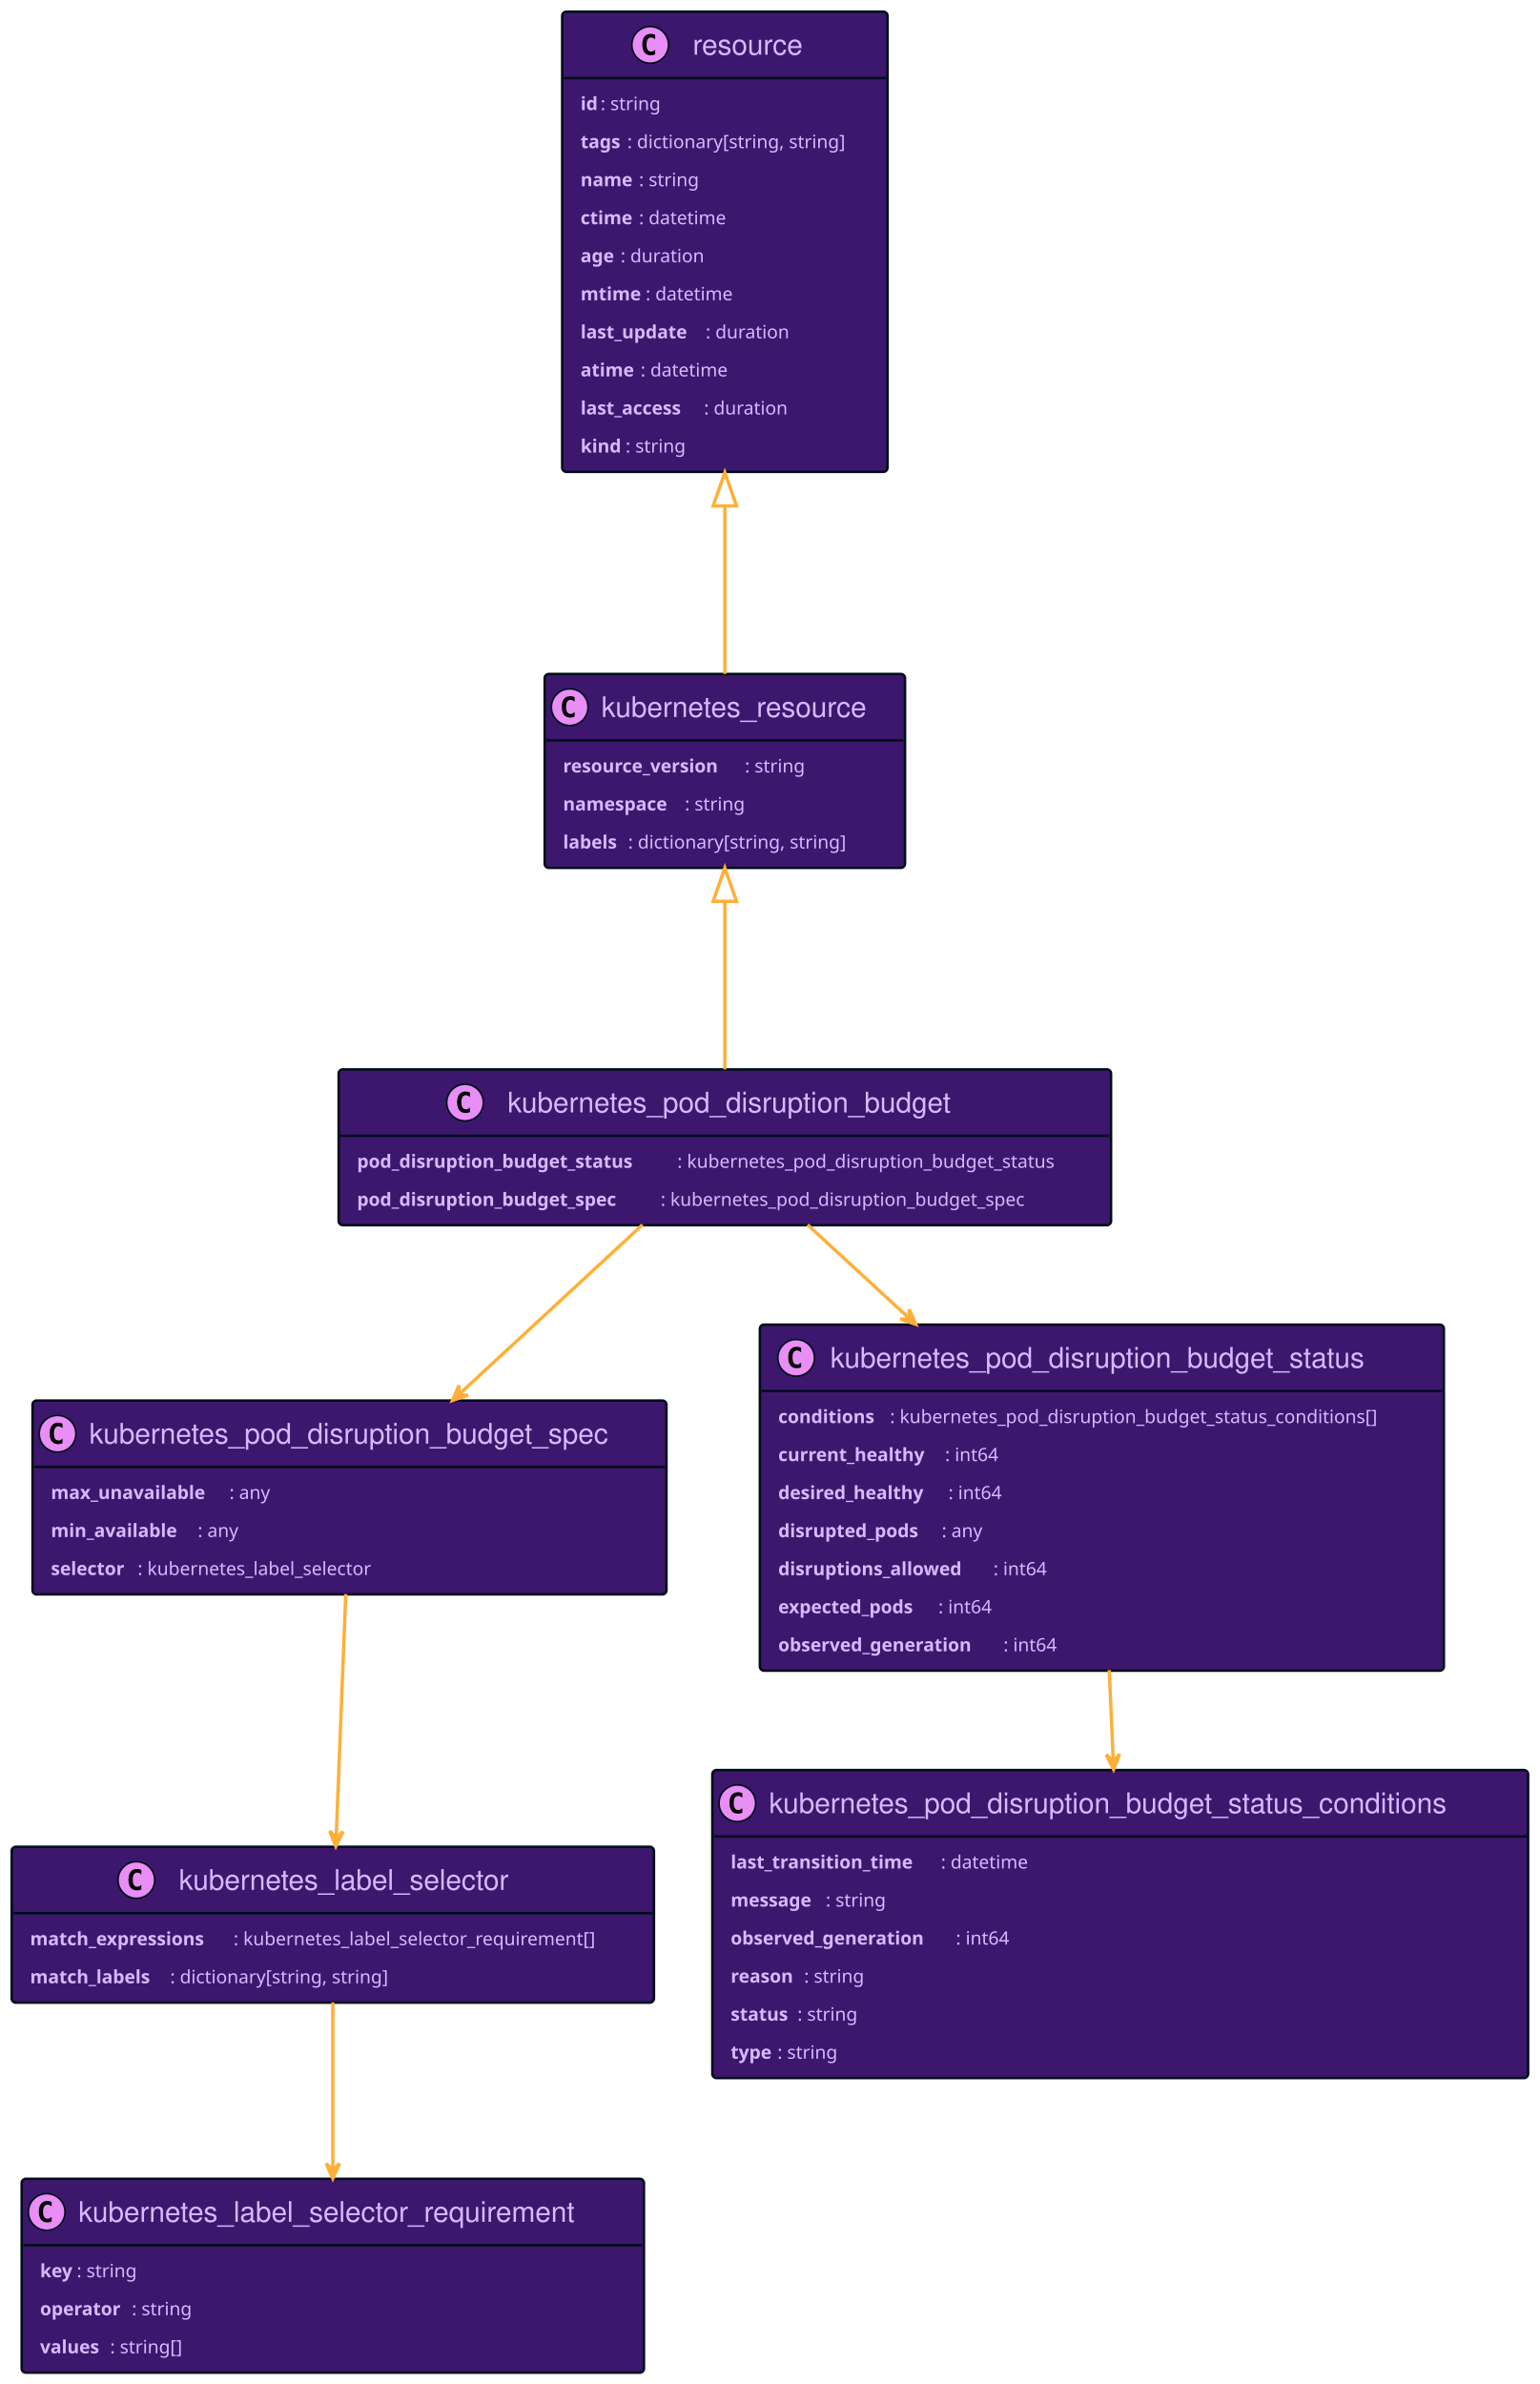
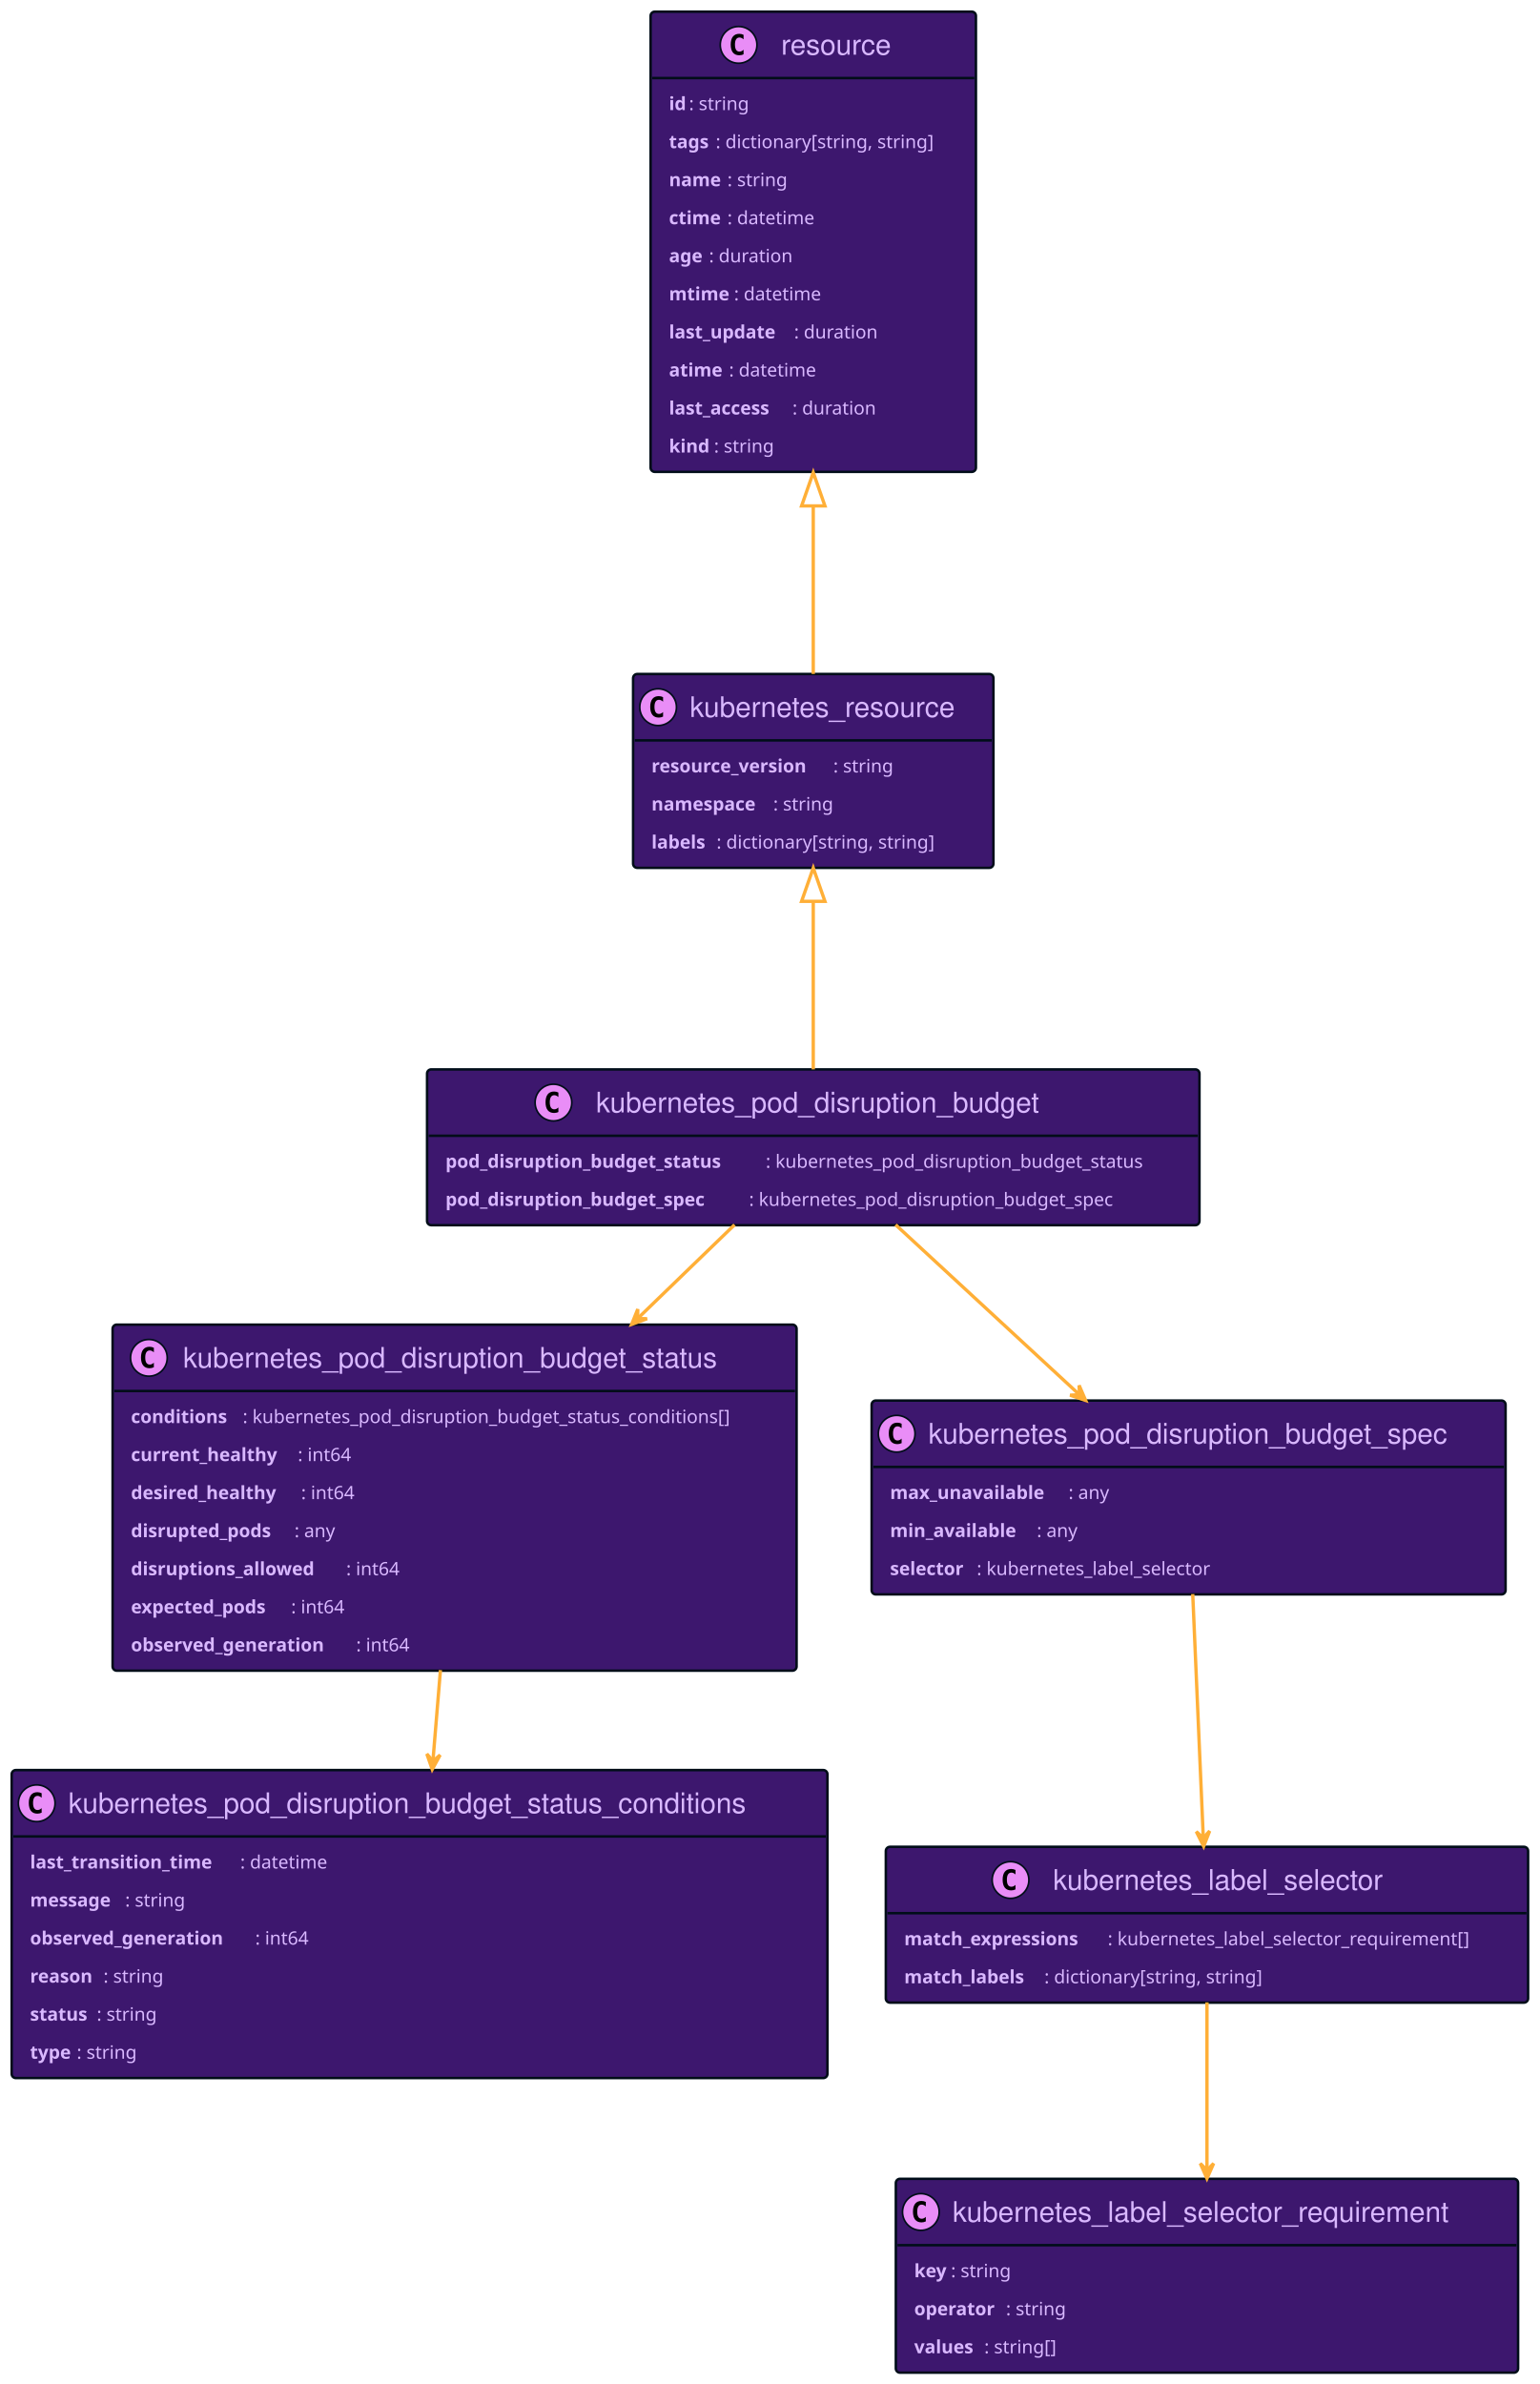
<svg xmlns="http://www.w3.org/2000/svg" xmlns:xlink="http://www.w3.org/1999/xlink" width="923" height="1429" preserveAspectRatio="none" style="width:923px;height:1429px;background:#00000000">
-   <a xlink:actuate="onRequest" xlink:href="#a" xlink:show="new" xlink:title="#resource" xlink:type="simple" target="_top">
-     <rect id="a" width="195" height="275.836" x="337" y="7" fill="#3D176E" rx="2.5" ry="2.5" style="stroke:#000d19;stroke-width:1.5" />
-     <circle cx="389.75" cy="26.895" r="11" fill="#E98DF7" style="stroke:#000d19;stroke-width:1" />
-     <path d="M392.719 32.535q-.578.297-1.219.438-.64.156-1.344.156-2.5 0-3.828-1.64-1.312-1.657-1.312-4.782t1.312-4.781q1.328-1.656 3.828-1.656.703 0 1.344.156.656.156 1.219.453v2.719q-.625-.578-1.219-.844-.594-.281-1.219-.281-1.344 0-2.031 1.078-.688 1.062-.688 3.156 0 2.094.688 3.172.688 1.062 2.031 1.062.625 0 1.219-.265.594-.281 1.219-.86v2.72Z" />
-     <text x="415.25" y="32.78" fill="#D9B8FF" font-family="Helvetica" font-size="17" textLength="71">resource</text>
-     <path d="M338 46.789h193" style="stroke:#000d19;stroke-width:1.5" />
-     <text x="348" y="65.999" fill="#D9B8FF" font-family="sans-serif" font-size="11" font-weight="bold" textLength="12">id</text>
-     <text x="360" y="65.999" fill="#D9B8FF" font-family="sans-serif" font-size="11" textLength="41">: string</text>
-     <text x="348" y="88.804" fill="#D9B8FF" font-family="sans-serif" font-size="11" font-weight="bold" textLength="28">tags</text>
-     <text x="376" y="88.804" fill="#D9B8FF" font-family="sans-serif" font-size="11" textLength="145">: dictionary[string, string]</text>
-     <text x="348" y="111.609" fill="#D9B8FF" font-family="sans-serif" font-size="11" font-weight="bold" textLength="35">name</text>
-     <text x="383" y="111.609" fill="#D9B8FF" font-family="sans-serif" font-size="11" textLength="41">: string</text>
-     <text x="348" y="134.414" fill="#D9B8FF" font-family="sans-serif" font-size="11" font-weight="bold" textLength="35">ctime</text>
-     <text x="383" y="134.414" fill="#D9B8FF" font-family="sans-serif" font-size="11" textLength="58">: datetime</text>
-     <text x="348" y="157.218" fill="#D9B8FF" font-family="sans-serif" font-size="11" font-weight="bold" textLength="24">age</text>
-     <text x="372" y="157.218" fill="#D9B8FF" font-family="sans-serif" font-size="11" textLength="55">: duration</text>
-     <text x="348" y="180.023" fill="#D9B8FF" font-family="sans-serif" font-size="11" font-weight="bold" textLength="39">mtime</text>
-     <text x="387" y="180.023" fill="#D9B8FF" font-family="sans-serif" font-size="11" textLength="58">: datetime</text>
-     <text x="348" y="202.828" fill="#D9B8FF" font-family="sans-serif" font-size="11" font-weight="bold" textLength="75">last_update</text>
-     <text x="423" y="202.828" fill="#D9B8FF" font-family="sans-serif" font-size="11" textLength="55">: duration</text>
-     <text x="348" y="225.632" fill="#D9B8FF" font-family="sans-serif" font-size="11" font-weight="bold" textLength="36">atime</text>
-     <text x="384" y="225.632" fill="#D9B8FF" font-family="sans-serif" font-size="11" textLength="58">: datetime</text>
-     <text x="348" y="248.437" fill="#D9B8FF" font-family="sans-serif" font-size="11" font-weight="bold" textLength="74">last_access</text>
-     <text x="422" y="248.437" fill="#D9B8FF" font-family="sans-serif" font-size="11" textLength="55">: duration</text>
-     <text x="348" y="271.242" fill="#D9B8FF" font-family="sans-serif" font-size="11" font-weight="bold" textLength="27">kind</text>
-     <text x="375" y="271.242" fill="#D9B8FF" font-family="sans-serif" font-size="11" textLength="41">: string</text>
+   <a xlink:actuate="onRequest" xlink:href="#a" xlink:show="new" xlink:title="#kubernetes_resource" xlink:type="simple" target="_top">
+     <rect id="a" width="216" height="116.203" x="379.5" y="404" fill="#3D176E" rx="2.5" ry="2.5" style="stroke:#000d19;stroke-width:1.5" />
+     <circle cx="394.5" cy="423.894" r="11" fill="#E98DF7" style="stroke:#000d19;stroke-width:1" />
+     <path d="M397.469 429.535q-.578.297-1.219.438-.64.156-1.344.156-2.5 0-3.828-1.64-1.312-1.657-1.312-4.782t1.312-4.781q1.328-1.656 3.828-1.656.703 0 1.344.156.656.156 1.219.453v2.719q-.625-.579-1.219-.844-.594-.281-1.219-.281-1.344 0-2.031 1.078-.688 1.062-.688 3.156 0 2.094.688 3.172.688 1.062 2.031 1.062.625 0 1.219-.265.594-.281 1.219-.86v2.72Z" />
+     <text x="413.5" y="429.78" fill="#D9B8FF" font-family="Helvetica" font-size="17" textLength="174">kubernetes_resource</text>
+     <path d="M380.5 443.789h214" style="stroke:#000d19;stroke-width:1.5" />
+     <text x="390.5" y="463" fill="#D9B8FF" font-family="sans-serif" font-size="11" font-weight="bold" textLength="109">resource_version</text>
+     <text x="499.5" y="463" fill="#D9B8FF" font-family="sans-serif" font-size="11" textLength="41">: string</text>
+     <text x="390.5" y="485.804" fill="#D9B8FF" font-family="sans-serif" font-size="11" font-weight="bold" textLength="73">namespace</text>
+     <text x="463.5" y="485.804" fill="#D9B8FF" font-family="sans-serif" font-size="11" textLength="41">: string</text>
+     <text x="390.5" y="508.609" fill="#D9B8FF" font-family="sans-serif" font-size="11" font-weight="bold" textLength="39">labels</text>
+     <text x="429.5" y="508.609" fill="#D9B8FF" font-family="sans-serif" font-size="11" textLength="145">: dictionary[string, string]</text>
  </a>
-   <a xlink:actuate="onRequest" xlink:href="#b" xlink:show="new" xlink:title="#kubernetes_resource" xlink:type="simple" target="_top">
-     <rect id="b" width="216" height="116.203" x="326.5" y="404" fill="#3D176E" rx="2.5" ry="2.5" style="stroke:#000d19;stroke-width:1.5" />
-     <circle cx="341.5" cy="423.894" r="11" fill="#E98DF7" style="stroke:#000d19;stroke-width:1" />
-     <path d="M344.469 429.535q-.578.297-1.219.438-.64.156-1.344.156-2.5 0-3.828-1.64-1.312-1.657-1.312-4.782t1.312-4.781q1.328-1.656 3.828-1.656.703 0 1.344.156.656.156 1.219.453v2.719q-.625-.579-1.219-.844-.594-.281-1.219-.281-1.344 0-2.031 1.078-.688 1.062-.688 3.156 0 2.094.688 3.172.688 1.062 2.031 1.062.625 0 1.219-.265.594-.281 1.219-.86v2.72Z" />
-     <text x="360.5" y="429.78" fill="#D9B8FF" font-family="Helvetica" font-size="17" textLength="174">kubernetes_resource</text>
-     <path d="M327.5 443.789h214" style="stroke:#000d19;stroke-width:1.5" />
-     <text x="337.5" y="463" fill="#D9B8FF" font-family="sans-serif" font-size="11" font-weight="bold" textLength="109">resource_version</text>
-     <text x="446.5" y="463" fill="#D9B8FF" font-family="sans-serif" font-size="11" textLength="41">: string</text>
-     <text x="337.5" y="485.804" fill="#D9B8FF" font-family="sans-serif" font-size="11" font-weight="bold" textLength="73">namespace</text>
-     <text x="410.5" y="485.804" fill="#D9B8FF" font-family="sans-serif" font-size="11" textLength="41">: string</text>
-     <text x="337.5" y="508.609" fill="#D9B8FF" font-family="sans-serif" font-size="11" font-weight="bold" textLength="39">labels</text>
-     <text x="376.5" y="508.609" fill="#D9B8FF" font-family="sans-serif" font-size="11" textLength="145">: dictionary[string, string]</text>
+   <a xlink:actuate="onRequest" xlink:href="#b" xlink:show="new" xlink:title="#resource" xlink:type="simple" target="_top">
+     <rect id="b" width="195" height="275.836" x="390" y="7" fill="#3D176E" rx="2.5" ry="2.5" style="stroke:#000d19;stroke-width:1.5" />
+     <circle cx="442.75" cy="26.895" r="11" fill="#E98DF7" style="stroke:#000d19;stroke-width:1" />
+     <path d="M445.719 32.535q-.578.297-1.219.438-.64.156-1.344.156-2.5 0-3.828-1.64-1.312-1.657-1.312-4.782t1.312-4.781q1.328-1.656 3.828-1.656.703 0 1.344.156.656.156 1.219.453v2.719q-.625-.578-1.219-.844-.594-.281-1.219-.281-1.344 0-2.031 1.078-.688 1.062-.688 3.156 0 2.094.688 3.172.688 1.062 2.031 1.062.625 0 1.219-.265.594-.281 1.219-.86v2.72Z" />
+     <text x="468.25" y="32.78" fill="#D9B8FF" font-family="Helvetica" font-size="17" textLength="71">resource</text>
+     <path d="M391 46.789h193" style="stroke:#000d19;stroke-width:1.5" />
+     <text x="401" y="65.999" fill="#D9B8FF" font-family="sans-serif" font-size="11" font-weight="bold" textLength="12">id</text>
+     <text x="413" y="65.999" fill="#D9B8FF" font-family="sans-serif" font-size="11" textLength="41">: string</text>
+     <text x="401" y="88.804" fill="#D9B8FF" font-family="sans-serif" font-size="11" font-weight="bold" textLength="28">tags</text>
+     <text x="429" y="88.804" fill="#D9B8FF" font-family="sans-serif" font-size="11" textLength="145">: dictionary[string, string]</text>
+     <text x="401" y="111.609" fill="#D9B8FF" font-family="sans-serif" font-size="11" font-weight="bold" textLength="35">name</text>
+     <text x="436" y="111.609" fill="#D9B8FF" font-family="sans-serif" font-size="11" textLength="41">: string</text>
+     <text x="401" y="134.414" fill="#D9B8FF" font-family="sans-serif" font-size="11" font-weight="bold" textLength="35">ctime</text>
+     <text x="436" y="134.414" fill="#D9B8FF" font-family="sans-serif" font-size="11" textLength="58">: datetime</text>
+     <text x="401" y="157.218" fill="#D9B8FF" font-family="sans-serif" font-size="11" font-weight="bold" textLength="24">age</text>
+     <text x="425" y="157.218" fill="#D9B8FF" font-family="sans-serif" font-size="11" textLength="55">: duration</text>
+     <text x="401" y="180.023" fill="#D9B8FF" font-family="sans-serif" font-size="11" font-weight="bold" textLength="39">mtime</text>
+     <text x="440" y="180.023" fill="#D9B8FF" font-family="sans-serif" font-size="11" textLength="58">: datetime</text>
+     <text x="401" y="202.828" fill="#D9B8FF" font-family="sans-serif" font-size="11" font-weight="bold" textLength="75">last_update</text>
+     <text x="476" y="202.828" fill="#D9B8FF" font-family="sans-serif" font-size="11" textLength="55">: duration</text>
+     <text x="401" y="225.632" fill="#D9B8FF" font-family="sans-serif" font-size="11" font-weight="bold" textLength="36">atime</text>
+     <text x="437" y="225.632" fill="#D9B8FF" font-family="sans-serif" font-size="11" textLength="58">: datetime</text>
+     <text x="401" y="248.437" fill="#D9B8FF" font-family="sans-serif" font-size="11" font-weight="bold" textLength="74">last_access</text>
+     <text x="475" y="248.437" fill="#D9B8FF" font-family="sans-serif" font-size="11" textLength="55">: duration</text>
+     <text x="401" y="271.242" fill="#D9B8FF" font-family="sans-serif" font-size="11" font-weight="bold" textLength="27">kind</text>
+     <text x="428" y="271.242" fill="#D9B8FF" font-family="sans-serif" font-size="11" textLength="41">: string</text>
  </a>
-   <a xlink:actuate="onRequest" xlink:href="#c" xlink:show="new" xlink:title="#kubernetes_label_selector_requirement" xlink:type="simple" target="_top">
-     <rect id="c" width="373" height="116.203" x="13" y="1306" fill="#3D176E" rx="2.5" ry="2.5" style="stroke:#000d19;stroke-width:1.5" />
-     <circle cx="28" cy="1325.895" r="11" fill="#E98DF7" style="stroke:#000d19;stroke-width:1" />
-     <path d="M30.969 1331.535q-.578.297-1.219.438-.64.156-1.344.156-2.5 0-3.828-1.64-1.312-1.657-1.312-4.782t1.312-4.781q1.328-1.656 3.828-1.656.703 0 1.344.156.656.156 1.219.453v2.719q-.625-.578-1.219-.844-.594-.281-1.219-.281-1.343 0-2.031 1.078-.688 1.062-.688 3.156 0 2.094.688 3.172.688 1.062 2.031 1.062.625 0 1.219-.265.594-.281 1.219-.86v2.72Z" />
-     <text x="47" y="1331.78" fill="#D9B8FF" font-family="Helvetica" font-size="17" textLength="331">kubernetes_label_selector_requirement</text>
-     <path d="M14 1345.789h371" style="stroke:#000d19;stroke-width:1.5" />
-     <text x="24" y="1364.999" fill="#D9B8FF" font-family="sans-serif" font-size="11" font-weight="bold" textLength="22">key</text>
-     <text x="46" y="1364.999" fill="#D9B8FF" font-family="sans-serif" font-size="11" textLength="41">: string</text>
-     <text x="24" y="1387.804" fill="#D9B8FF" font-family="sans-serif" font-size="11" font-weight="bold" textLength="55">operator</text>
-     <text x="79" y="1387.804" fill="#D9B8FF" font-family="sans-serif" font-size="11" textLength="41">: string</text>
-     <text x="24" y="1410.609" fill="#D9B8FF" font-family="sans-serif" font-size="11" font-weight="bold" textLength="42">values</text>
-     <text x="66" y="1410.609" fill="#D9B8FF" font-family="sans-serif" font-size="11" textLength="49">: string[]</text>
+   <a xlink:actuate="onRequest" xlink:href="#c" xlink:show="new" xlink:title="#kubernetes_pod_disruption_budget" xlink:type="simple" target="_top">
+     <rect id="c" width="463" height="93.398" x="256" y="641" fill="#3D176E" rx="2.5" ry="2.5" style="stroke:#000d19;stroke-width:1.5" />
+     <circle cx="331.75" cy="660.894" r="11" fill="#E98DF7" style="stroke:#000d19;stroke-width:1" />
+     <path d="M334.719 666.535q-.578.297-1.219.438-.64.156-1.344.156-2.5 0-3.828-1.64-1.312-1.657-1.312-4.782t1.312-4.781q1.328-1.657 3.828-1.657.703 0 1.344.157.656.156 1.219.453v2.719q-.625-.578-1.219-.844-.594-.281-1.219-.281-1.344 0-2.031 1.078-.688 1.062-.688 3.156 0 2.094.688 3.172.688 1.062 2.031 1.062.625 0 1.219-.265.594-.282 1.219-.86v2.72Z" />
+     <text x="357.25" y="666.78" fill="#D9B8FF" font-family="Helvetica" font-size="17" textLength="293">kubernetes_pod_disruption_budget</text>
+     <path d="M257 680.789h461" style="stroke:#000d19;stroke-width:1.5" />
+     <text x="267" y="700" fill="#D9B8FF" font-family="sans-serif" font-size="11" font-weight="bold" textLength="192">pod_disruption_budget_status</text>
+     <text x="459" y="700" fill="#D9B8FF" font-family="sans-serif" font-size="11" textLength="249">: kubernetes_pod_disruption_budget_status</text>
+     <text x="267" y="722.804" fill="#D9B8FF" font-family="sans-serif" font-size="11" font-weight="bold" textLength="182">pod_disruption_budget_spec</text>
+     <text x="449" y="722.804" fill="#D9B8FF" font-family="sans-serif" font-size="11" textLength="240">: kubernetes_pod_disruption_budget_spec</text>
  </a>
-   <a xlink:actuate="onRequest" xlink:href="#d" xlink:show="new" xlink:title="#kubernetes_label_selector" xlink:type="simple" target="_top">
-     <rect id="d" width="385" height="93.398" x="7" y="1107" fill="#3D176E" rx="2.5" ry="2.5" style="stroke:#000d19;stroke-width:1.5" />
-     <circle cx="81.75" cy="1126.895" r="11" fill="#E98DF7" style="stroke:#000d19;stroke-width:1" />
-     <path d="M84.719 1132.535q-.578.297-1.219.438-.64.156-1.344.156-2.5 0-3.828-1.64-1.312-1.657-1.312-4.782t1.312-4.781q1.328-1.656 3.828-1.656.703 0 1.344.156.656.156 1.219.453v2.719q-.625-.578-1.219-.844-.594-.281-1.219-.281-1.344 0-2.031 1.078-.688 1.062-.688 3.156 0 2.094.688 3.172.688 1.062 2.031 1.062.625 0 1.219-.265.594-.281 1.219-.86v2.72Z" />
-     <text x="107.25" y="1132.78" fill="#D9B8FF" font-family="Helvetica" font-size="17" textLength="217">kubernetes_label_selector</text>
-     <path d="M8 1146.789h383" style="stroke:#000d19;stroke-width:1.5" />
-     <text x="18" y="1165.999" fill="#D9B8FF" font-family="sans-serif" font-size="11" font-weight="bold" textLength="122">match_expressions</text>
-     <text x="140" y="1165.999" fill="#D9B8FF" font-family="sans-serif" font-size="11" textLength="241">: kubernetes_label_selector_requirement[]</text>
-     <text x="18" y="1188.804" fill="#D9B8FF" font-family="sans-serif" font-size="11" font-weight="bold" textLength="84">match_labels</text>
-     <text x="102" y="1188.804" fill="#D9B8FF" font-family="sans-serif" font-size="11" textLength="145">: dictionary[string, string]</text>
+   <a xlink:actuate="onRequest" xlink:href="#d" xlink:show="new" xlink:title="#kubernetes_pod_disruption_budget_status" xlink:type="simple" target="_top">
+     <rect id="d" width="410" height="207.422" x="67.5" y="794" fill="#3D176E" rx="2.5" ry="2.5" style="stroke:#000d19;stroke-width:1.5" />
+     <circle cx="89.25" cy="813.894" r="11" fill="#E98DF7" style="stroke:#000d19;stroke-width:1" />
+     <path d="M92.219 819.535q-.578.297-1.219.438-.64.156-1.344.156-2.5 0-3.828-1.64-1.312-1.657-1.312-4.782t1.312-4.781q1.328-1.657 3.828-1.657.703 0 1.344.157.656.156 1.219.453v2.719q-.625-.578-1.219-.844-.594-.281-1.219-.281-1.344 0-2.031 1.078-.688 1.062-.688 3.156 0 2.094.688 3.172.688 1.062 2.031 1.062.625 0 1.219-.265.594-.282 1.219-.86v2.72Z" />
+     <text x="109.75" y="819.78" fill="#D9B8FF" font-family="Helvetica" font-size="17" textLength="353">kubernetes_pod_disruption_budget_status</text>
+     <path d="M68.5 833.789h408" style="stroke:#000d19;stroke-width:1.5" />
+     <text x="78.5" y="853" fill="#D9B8FF" font-family="sans-serif" font-size="11" font-weight="bold" textLength="67">conditions</text>
+     <text x="145.5" y="853" fill="#D9B8FF" font-family="sans-serif" font-size="11" textLength="321">: kubernetes_pod_disruption_budget_status_conditions[]</text>
+     <text x="78.5" y="875.804" fill="#D9B8FF" font-family="sans-serif" font-size="11" font-weight="bold" textLength="100">current_healthy</text>
+     <text x="178.5" y="875.804" fill="#D9B8FF" font-family="sans-serif" font-size="11" textLength="36">: int64</text>
+     <text x="78.5" y="898.609" fill="#D9B8FF" font-family="sans-serif" font-size="11" font-weight="bold" textLength="102">desired_healthy</text>
+     <text x="180.5" y="898.609" fill="#D9B8FF" font-family="sans-serif" font-size="11" textLength="36">: int64</text>
+     <text x="78.5" y="921.414" fill="#D9B8FF" font-family="sans-serif" font-size="11" font-weight="bold" textLength="98">disrupted_pods</text>
+     <text x="176.5" y="921.414" fill="#D9B8FF" font-family="sans-serif" font-size="11" textLength="28">: any</text>
+     <text x="78.5" y="944.218" fill="#D9B8FF" font-family="sans-serif" font-size="11" font-weight="bold" textLength="129">disruptions_allowed</text>
+     <text x="207.5" y="944.218" fill="#D9B8FF" font-family="sans-serif" font-size="11" textLength="36">: int64</text>
+     <text x="78.5" y="967.023" fill="#D9B8FF" font-family="sans-serif" font-size="11" font-weight="bold" textLength="96">expected_pods</text>
+     <text x="174.5" y="967.023" fill="#D9B8FF" font-family="sans-serif" font-size="11" textLength="36">: int64</text>
+     <text x="78.5" y="989.828" fill="#D9B8FF" font-family="sans-serif" font-size="11" font-weight="bold" textLength="135">observed_generation</text>
+     <text x="213.5" y="989.828" fill="#D9B8FF" font-family="sans-serif" font-size="11" textLength="36">: int64</text>
  </a>
  <a xlink:actuate="onRequest" xlink:href="#e" xlink:show="new" xlink:title="#kubernetes_pod_disruption_budget_status_conditions" xlink:type="simple" target="_top">
-     <rect id="e" width="489" height="184.617" x="427" y="1061" fill="#3D176E" rx="2.5" ry="2.5" style="stroke:#000d19;stroke-width:1.5" />
-     <circle cx="442" cy="1080.895" r="11" fill="#E98DF7" style="stroke:#000d19;stroke-width:1" />
-     <path d="M444.969 1086.535q-.578.297-1.219.438-.64.156-1.344.156-2.5 0-3.828-1.64-1.312-1.657-1.312-4.782t1.312-4.781q1.328-1.656 3.828-1.656.703 0 1.344.156.656.156 1.219.453v2.719q-.625-.578-1.219-.844-.594-.281-1.219-.281-1.344 0-2.031 1.078-.688 1.062-.688 3.156 0 2.094.688 3.172.688 1.062 2.031 1.062.625 0 1.219-.265.594-.281 1.219-.86v2.72Z" />
-     <text x="461" y="1086.78" fill="#D9B8FF" font-family="Helvetica" font-size="17" textLength="447">kubernetes_pod_disruption_budget_status_conditions</text>
-     <path d="M428 1100.789h487" style="stroke:#000d19;stroke-width:1.5" />
-     <text x="438" y="1119.999" fill="#D9B8FF" font-family="sans-serif" font-size="11" font-weight="bold" textLength="126">last_transition_time</text>
-     <text x="564" y="1119.999" fill="#D9B8FF" font-family="sans-serif" font-size="11" textLength="58">: datetime</text>
-     <text x="438" y="1142.804" fill="#D9B8FF" font-family="sans-serif" font-size="11" font-weight="bold" textLength="57">message</text>
-     <text x="495" y="1142.804" fill="#D9B8FF" font-family="sans-serif" font-size="11" textLength="41">: string</text>
-     <text x="438" y="1165.609" fill="#D9B8FF" font-family="sans-serif" font-size="11" font-weight="bold" textLength="135">observed_generation</text>
-     <text x="573" y="1165.609" fill="#D9B8FF" font-family="sans-serif" font-size="11" textLength="36">: int64</text>
-     <text x="438" y="1188.414" fill="#D9B8FF" font-family="sans-serif" font-size="11" font-weight="bold" textLength="44">reason</text>
-     <text x="482" y="1188.414" fill="#D9B8FF" font-family="sans-serif" font-size="11" textLength="41">: string</text>
-     <text x="438" y="1211.218" fill="#D9B8FF" font-family="sans-serif" font-size="11" font-weight="bold" textLength="40">status</text>
-     <text x="478" y="1211.218" fill="#D9B8FF" font-family="sans-serif" font-size="11" textLength="41">: string</text>
-     <text x="438" y="1234.023" fill="#D9B8FF" font-family="sans-serif" font-size="11" font-weight="bold" textLength="28">type</text>
-     <text x="466" y="1234.023" fill="#D9B8FF" font-family="sans-serif" font-size="11" textLength="41">: string</text>
+     <rect id="e" width="489" height="184.617" x="7" y="1061" fill="#3D176E" rx="2.5" ry="2.5" style="stroke:#000d19;stroke-width:1.5" />
+     <circle cx="22" cy="1080.895" r="11" fill="#E98DF7" style="stroke:#000d19;stroke-width:1" />
+     <path d="M24.969 1086.535q-.578.297-1.219.438-.64.156-1.344.156-2.5 0-3.828-1.64-1.312-1.657-1.312-4.782t1.312-4.781q1.328-1.656 3.828-1.656.703 0 1.344.156.656.156 1.219.453v2.719q-.625-.578-1.219-.844-.594-.281-1.219-.281-1.343 0-2.031 1.078-.688 1.062-.688 3.156 0 2.094.688 3.172.688 1.062 2.031 1.062.625 0 1.219-.265.594-.281 1.219-.86v2.72Z" />
+     <text x="41" y="1086.78" fill="#D9B8FF" font-family="Helvetica" font-size="17" textLength="447">kubernetes_pod_disruption_budget_status_conditions</text>
+     <path d="M8 1100.789h487" style="stroke:#000d19;stroke-width:1.5" />
+     <text x="18" y="1119.999" fill="#D9B8FF" font-family="sans-serif" font-size="11" font-weight="bold" textLength="126">last_transition_time</text>
+     <text x="144" y="1119.999" fill="#D9B8FF" font-family="sans-serif" font-size="11" textLength="58">: datetime</text>
+     <text x="18" y="1142.804" fill="#D9B8FF" font-family="sans-serif" font-size="11" font-weight="bold" textLength="57">message</text>
+     <text x="75" y="1142.804" fill="#D9B8FF" font-family="sans-serif" font-size="11" textLength="41">: string</text>
+     <text x="18" y="1165.609" fill="#D9B8FF" font-family="sans-serif" font-size="11" font-weight="bold" textLength="135">observed_generation</text>
+     <text x="153" y="1165.609" fill="#D9B8FF" font-family="sans-serif" font-size="11" textLength="36">: int64</text>
+     <text x="18" y="1188.414" fill="#D9B8FF" font-family="sans-serif" font-size="11" font-weight="bold" textLength="44">reason</text>
+     <text x="62" y="1188.414" fill="#D9B8FF" font-family="sans-serif" font-size="11" textLength="41">: string</text>
+     <text x="18" y="1211.218" fill="#D9B8FF" font-family="sans-serif" font-size="11" font-weight="bold" textLength="40">status</text>
+     <text x="58" y="1211.218" fill="#D9B8FF" font-family="sans-serif" font-size="11" textLength="41">: string</text>
+     <text x="18" y="1234.023" fill="#D9B8FF" font-family="sans-serif" font-size="11" font-weight="bold" textLength="28">type</text>
+     <text x="46" y="1234.023" fill="#D9B8FF" font-family="sans-serif" font-size="11" textLength="41">: string</text>
  </a>
  <a xlink:actuate="onRequest" xlink:href="#f" xlink:show="new" xlink:title="#kubernetes_pod_disruption_budget_spec" xlink:type="simple" target="_top">
-     <rect id="f" width="380" height="116.203" x="19.5" y="839.5" fill="#3D176E" rx="2.5" ry="2.5" style="stroke:#000d19;stroke-width:1.5" />
-     <circle cx="34.5" cy="859.394" r="11" fill="#E98DF7" style="stroke:#000d19;stroke-width:1" />
-     <path d="M37.469 865.035q-.578.297-1.219.438-.64.156-1.344.156-2.5 0-3.828-1.64-1.312-1.657-1.312-4.782t1.312-4.781q1.328-1.657 3.828-1.657.703 0 1.344.157.656.156 1.219.453v2.719q-.625-.578-1.219-.844-.594-.281-1.219-.281-1.343 0-2.031 1.078-.688 1.062-.688 3.156 0 2.094.688 3.172.688 1.062 2.031 1.062.625 0 1.219-.265.594-.282 1.219-.86v2.72Z" />
-     <text x="53.5" y="865.28" fill="#D9B8FF" font-family="Helvetica" font-size="17" textLength="338">kubernetes_pod_disruption_budget_spec</text>
-     <path d="M20.5 879.289h378" style="stroke:#000d19;stroke-width:1.5" />
-     <text x="30.5" y="898.5" fill="#D9B8FF" font-family="sans-serif" font-size="11" font-weight="bold" textLength="107">max_unavailable</text>
-     <text x="137.5" y="898.5" fill="#D9B8FF" font-family="sans-serif" font-size="11" textLength="28">: any</text>
-     <text x="30.5" y="921.304" fill="#D9B8FF" font-family="sans-serif" font-size="11" font-weight="bold" textLength="88">min_available</text>
-     <text x="118.5" y="921.304" fill="#D9B8FF" font-family="sans-serif" font-size="11" textLength="28">: any</text>
-     <text x="30.5" y="944.109" fill="#D9B8FF" font-family="sans-serif" font-size="11" font-weight="bold" textLength="52">selector</text>
-     <text x="82.5" y="944.109" fill="#D9B8FF" font-family="sans-serif" font-size="11" textLength="157">: kubernetes_label_selector</text>
+     <rect id="f" width="380" height="116.203" x="522.5" y="839.5" fill="#3D176E" rx="2.5" ry="2.5" style="stroke:#000d19;stroke-width:1.5" />
+     <circle cx="537.5" cy="859.394" r="11" fill="#E98DF7" style="stroke:#000d19;stroke-width:1" />
+     <path d="M540.469 865.035q-.578.297-1.219.438-.64.156-1.344.156-2.5 0-3.828-1.64-1.312-1.657-1.312-4.782t1.312-4.781q1.328-1.657 3.828-1.657.703 0 1.344.157.656.156 1.219.453v2.719q-.625-.578-1.219-.844-.594-.281-1.219-.281-1.343 0-2.031 1.078-.688 1.062-.688 3.156 0 2.094.688 3.172.688 1.062 2.031 1.062.625 0 1.219-.265.594-.282 1.219-.86v2.72Z" />
+     <text x="556.5" y="865.28" fill="#D9B8FF" font-family="Helvetica" font-size="17" textLength="338">kubernetes_pod_disruption_budget_spec</text>
+     <path d="M523.5 879.289h378" style="stroke:#000d19;stroke-width:1.5" />
+     <text x="533.5" y="898.5" fill="#D9B8FF" font-family="sans-serif" font-size="11" font-weight="bold" textLength="107">max_unavailable</text>
+     <text x="640.5" y="898.5" fill="#D9B8FF" font-family="sans-serif" font-size="11" textLength="28">: any</text>
+     <text x="533.5" y="921.304" fill="#D9B8FF" font-family="sans-serif" font-size="11" font-weight="bold" textLength="88">min_available</text>
+     <text x="621.5" y="921.304" fill="#D9B8FF" font-family="sans-serif" font-size="11" textLength="28">: any</text>
+     <text x="533.5" y="944.109" fill="#D9B8FF" font-family="sans-serif" font-size="11" font-weight="bold" textLength="52">selector</text>
+     <text x="585.5" y="944.109" fill="#D9B8FF" font-family="sans-serif" font-size="11" textLength="157">: kubernetes_label_selector</text>
  </a>
-   <a xlink:actuate="onRequest" xlink:href="#g" xlink:show="new" xlink:title="#kubernetes_pod_disruption_budget" xlink:type="simple" target="_top">
-     <rect id="g" width="463" height="93.398" x="203" y="641" fill="#3D176E" rx="2.5" ry="2.5" style="stroke:#000d19;stroke-width:1.5" />
-     <circle cx="278.75" cy="660.894" r="11" fill="#E98DF7" style="stroke:#000d19;stroke-width:1" />
-     <path d="M281.719 666.535q-.578.297-1.219.438-.64.156-1.344.156-2.5 0-3.828-1.64-1.312-1.657-1.312-4.782t1.312-4.781q1.328-1.657 3.828-1.657.703 0 1.344.157.656.156 1.219.453v2.719q-.625-.578-1.219-.844-.594-.281-1.219-.281-1.344 0-2.031 1.078-.688 1.062-.688 3.156 0 2.094.688 3.172.688 1.062 2.031 1.062.625 0 1.219-.265.594-.282 1.219-.86v2.72Z" />
-     <text x="304.25" y="666.78" fill="#D9B8FF" font-family="Helvetica" font-size="17" textLength="293">kubernetes_pod_disruption_budget</text>
-     <path d="M204 680.789h461" style="stroke:#000d19;stroke-width:1.5" />
-     <text x="214" y="700" fill="#D9B8FF" font-family="sans-serif" font-size="11" font-weight="bold" textLength="192">pod_disruption_budget_status</text>
-     <text x="406" y="700" fill="#D9B8FF" font-family="sans-serif" font-size="11" textLength="249">: kubernetes_pod_disruption_budget_status</text>
-     <text x="214" y="722.804" fill="#D9B8FF" font-family="sans-serif" font-size="11" font-weight="bold" textLength="182">pod_disruption_budget_spec</text>
-     <text x="396" y="722.804" fill="#D9B8FF" font-family="sans-serif" font-size="11" textLength="240">: kubernetes_pod_disruption_budget_spec</text>
+   <a xlink:actuate="onRequest" xlink:href="#g" xlink:show="new" xlink:title="#kubernetes_label_selector" xlink:type="simple" target="_top">
+     <rect id="g" width="385" height="93.398" x="531" y="1107" fill="#3D176E" rx="2.5" ry="2.5" style="stroke:#000d19;stroke-width:1.5" />
+     <circle cx="605.75" cy="1126.895" r="11" fill="#E98DF7" style="stroke:#000d19;stroke-width:1" />
+     <path d="M608.719 1132.535q-.578.297-1.219.438-.64.156-1.344.156-2.5 0-3.828-1.64-1.312-1.657-1.312-4.782t1.312-4.781q1.328-1.656 3.828-1.656.703 0 1.344.156.656.156 1.219.453v2.719q-.625-.578-1.219-.844-.594-.281-1.219-.281-1.343 0-2.031 1.078-.688 1.062-.688 3.156 0 2.094.688 3.172.688 1.062 2.031 1.062.625 0 1.219-.265.594-.281 1.219-.86v2.72Z" />
+     <text x="631.25" y="1132.78" fill="#D9B8FF" font-family="Helvetica" font-size="17" textLength="217">kubernetes_label_selector</text>
+     <path d="M532 1146.789h383" style="stroke:#000d19;stroke-width:1.5" />
+     <text x="542" y="1165.999" fill="#D9B8FF" font-family="sans-serif" font-size="11" font-weight="bold" textLength="122">match_expressions</text>
+     <text x="664" y="1165.999" fill="#D9B8FF" font-family="sans-serif" font-size="11" textLength="241">: kubernetes_label_selector_requirement[]</text>
+     <text x="542" y="1188.804" fill="#D9B8FF" font-family="sans-serif" font-size="11" font-weight="bold" textLength="84">match_labels</text>
+     <text x="626" y="1188.804" fill="#D9B8FF" font-family="sans-serif" font-size="11" textLength="145">: dictionary[string, string]</text>
  </a>
-   <a xlink:actuate="onRequest" xlink:href="#h" xlink:show="new" xlink:title="#kubernetes_pod_disruption_budget_status" xlink:type="simple" target="_top">
-     <rect id="h" width="410" height="207.422" x="455.5" y="794" fill="#3D176E" rx="2.5" ry="2.5" style="stroke:#000d19;stroke-width:1.5" />
-     <circle cx="477.25" cy="813.894" r="11" fill="#E98DF7" style="stroke:#000d19;stroke-width:1" />
-     <path d="M480.219 819.535q-.578.297-1.219.438-.64.156-1.344.156-2.5 0-3.828-1.64-1.312-1.657-1.312-4.782t1.312-4.781q1.328-1.657 3.828-1.657.703 0 1.344.157.656.156 1.219.453v2.719q-.625-.578-1.219-.844-.594-.281-1.219-.281-1.344 0-2.031 1.078-.688 1.062-.688 3.156 0 2.094.688 3.172.688 1.062 2.031 1.062.625 0 1.219-.265.594-.282 1.219-.86v2.72Z" />
-     <text x="497.75" y="819.78" fill="#D9B8FF" font-family="Helvetica" font-size="17" textLength="353">kubernetes_pod_disruption_budget_status</text>
-     <path d="M456.5 833.789h408" style="stroke:#000d19;stroke-width:1.5" />
-     <text x="466.5" y="853" fill="#D9B8FF" font-family="sans-serif" font-size="11" font-weight="bold" textLength="67">conditions</text>
-     <text x="533.5" y="853" fill="#D9B8FF" font-family="sans-serif" font-size="11" textLength="321">: kubernetes_pod_disruption_budget_status_conditions[]</text>
-     <text x="466.5" y="875.804" fill="#D9B8FF" font-family="sans-serif" font-size="11" font-weight="bold" textLength="100">current_healthy</text>
-     <text x="566.5" y="875.804" fill="#D9B8FF" font-family="sans-serif" font-size="11" textLength="36">: int64</text>
-     <text x="466.5" y="898.609" fill="#D9B8FF" font-family="sans-serif" font-size="11" font-weight="bold" textLength="102">desired_healthy</text>
-     <text x="568.5" y="898.609" fill="#D9B8FF" font-family="sans-serif" font-size="11" textLength="36">: int64</text>
-     <text x="466.5" y="921.414" fill="#D9B8FF" font-family="sans-serif" font-size="11" font-weight="bold" textLength="98">disrupted_pods</text>
-     <text x="564.5" y="921.414" fill="#D9B8FF" font-family="sans-serif" font-size="11" textLength="28">: any</text>
-     <text x="466.5" y="944.218" fill="#D9B8FF" font-family="sans-serif" font-size="11" font-weight="bold" textLength="129">disruptions_allowed</text>
-     <text x="595.5" y="944.218" fill="#D9B8FF" font-family="sans-serif" font-size="11" textLength="36">: int64</text>
-     <text x="466.5" y="967.023" fill="#D9B8FF" font-family="sans-serif" font-size="11" font-weight="bold" textLength="96">expected_pods</text>
-     <text x="562.5" y="967.023" fill="#D9B8FF" font-family="sans-serif" font-size="11" textLength="36">: int64</text>
-     <text x="466.5" y="989.828" fill="#D9B8FF" font-family="sans-serif" font-size="11" font-weight="bold" textLength="135">observed_generation</text>
-     <text x="601.5" y="989.828" fill="#D9B8FF" font-family="sans-serif" font-size="11" textLength="36">: int64</text>
+   <a xlink:actuate="onRequest" xlink:href="#h" xlink:show="new" xlink:title="#kubernetes_label_selector_requirement" xlink:type="simple" target="_top">
+     <rect id="h" width="373" height="116.203" x="537" y="1306" fill="#3D176E" rx="2.5" ry="2.5" style="stroke:#000d19;stroke-width:1.5" />
+     <circle cx="552" cy="1325.895" r="11" fill="#E98DF7" style="stroke:#000d19;stroke-width:1" />
+     <path d="M554.969 1331.535q-.578.297-1.219.438-.64.156-1.344.156-2.5 0-3.828-1.64-1.312-1.657-1.312-4.782t1.312-4.781q1.328-1.656 3.828-1.656.703 0 1.344.156.656.156 1.219.453v2.719q-.625-.578-1.219-.844-.594-.281-1.219-.281-1.343 0-2.031 1.078-.688 1.062-.688 3.156 0 2.094.688 3.172.688 1.062 2.031 1.062.625 0 1.219-.265.594-.281 1.219-.86v2.72Z" />
+     <text x="571" y="1331.78" fill="#D9B8FF" font-family="Helvetica" font-size="17" textLength="331">kubernetes_label_selector_requirement</text>
+     <path d="M538 1345.789h371" style="stroke:#000d19;stroke-width:1.5" />
+     <text x="548" y="1364.999" fill="#D9B8FF" font-family="sans-serif" font-size="11" font-weight="bold" textLength="22">key</text>
+     <text x="570" y="1364.999" fill="#D9B8FF" font-family="sans-serif" font-size="11" textLength="41">: string</text>
+     <text x="548" y="1387.804" fill="#D9B8FF" font-family="sans-serif" font-size="11" font-weight="bold" textLength="55">operator</text>
+     <text x="603" y="1387.804" fill="#D9B8FF" font-family="sans-serif" font-size="11" textLength="41">: string</text>
+     <text x="548" y="1410.609" fill="#D9B8FF" font-family="sans-serif" font-size="11" font-weight="bold" textLength="42">values</text>
+     <text x="590" y="1410.609" fill="#D9B8FF" font-family="sans-serif" font-size="11" textLength="49">: string[]</text>
  </a>
-   <path fill="none" d="M434.5 303.49v100.47m-7-100.71 7-20 7 20h-14zm-228 897.01v100.42" style="stroke:#ffaf37;stroke-width:2" />
-   <path fill="#FFAF37" d="m199.5 1305.8 4-9-4 4-4-4 4 9z" style="stroke:#ffaf37;stroke-width:2" />
-   <path fill="none" d="M207.26 955.5c-1.73 43.85-4.09 103.9-5.76 146.14" style="stroke:#ffaf37;stroke-width:2" />
-   <path fill="#FFAF37" d="m201.3 1106.7 4.356-8.833-4.156 3.837-3.837-4.157 3.637 9.153z" style="stroke:#ffaf37;stroke-width:2" />
-   <path fill="none" d="M434.5 540.44V641m-7-100.73 7-20 7 20h-14zm56.6 193.88c18.18 16.73 39.59 36.44 61.12 56.25" style="stroke:#ffaf37;stroke-width:2" />
-   <path fill="#FFAF37" d="m548.95 793.84-3.922-9.034.24 5.651-5.652.24 9.334 3.143z" style="stroke:#ffaf37;stroke-width:2" />
-   <path fill="none" d="M385.12 734.15c-32.32 29.88-74.93 69.27-110.08 101.76" style="stroke:#ffaf37;stroke-width:2" />
-   <path fill="#FFAF37" d="m271.23 839.44 9.328-3.16-5.652-.23.228-5.652-3.904 9.042z" style="stroke:#ffaf37;stroke-width:2" />
-   <path fill="none" d="M664.94 1001.08c.78 18 1.59 36.67 2.36 54.51" style="stroke:#ffaf37;stroke-width:2" />
-   <path fill="#FFAF37" d="m667.52 1060.6 3.61-9.163-3.825 4.168-4.168-3.825 4.383 8.82z" style="stroke:#ffaf37;stroke-width:2" />
+   <path fill="none" d="M487.5 303.49v100.47m-7-100.71 7-20 7 20h-14zm7 237.19V641m-7-100.73 7-20 7 20h-14zm-40.18 193.88c-17.23 16.66-37.5 36.27-57.89 56" style="stroke:#ffaf37;stroke-width:2" />
+   <path fill="#FFAF37" d="m378.62 793.84 9.248-3.387-5.656-.091.091-5.656-3.683 9.134z" style="stroke:#ffaf37;stroke-width:2" />
+   <path fill="none" d="M536.88 734.15c32.32 29.88 74.93 69.27 110.08 101.76" style="stroke:#ffaf37;stroke-width:2" />
+   <path fill="#FFAF37" d="m650.77 839.44-3.904-9.042.228 5.652-5.652.23 9.328 3.16z" style="stroke:#ffaf37;stroke-width:2" />
+   <path fill="none" d="M264.02 1001.08c-1.49 18-3.03 36.67-4.51 54.51" style="stroke:#ffaf37;stroke-width:2" />
+   <path fill="#FFAF37" d="m259.1 1060.6 4.734-8.637-4.319 3.654-3.654-4.318 3.239 9.301z" style="stroke:#ffaf37;stroke-width:2" />
+   <path fill="none" d="m714.97 955.5 6.33 146.14" style="stroke:#ffaf37;stroke-width:2" />
+   <path fill="#FFAF37" d="m721.52 1106.7 3.585-9.173-3.813 4.178-4.179-3.813 4.407 8.808z" style="stroke:#ffaf37;stroke-width:2" />
+   <path fill="none" d="M723.5 1200.26v100.42" style="stroke:#ffaf37;stroke-width:2" />
+   <path fill="#FFAF37" d="m723.5 1305.8 4-9-4 4-4-4 4 9z" style="stroke:#ffaf37;stroke-width:2" />
</svg>
